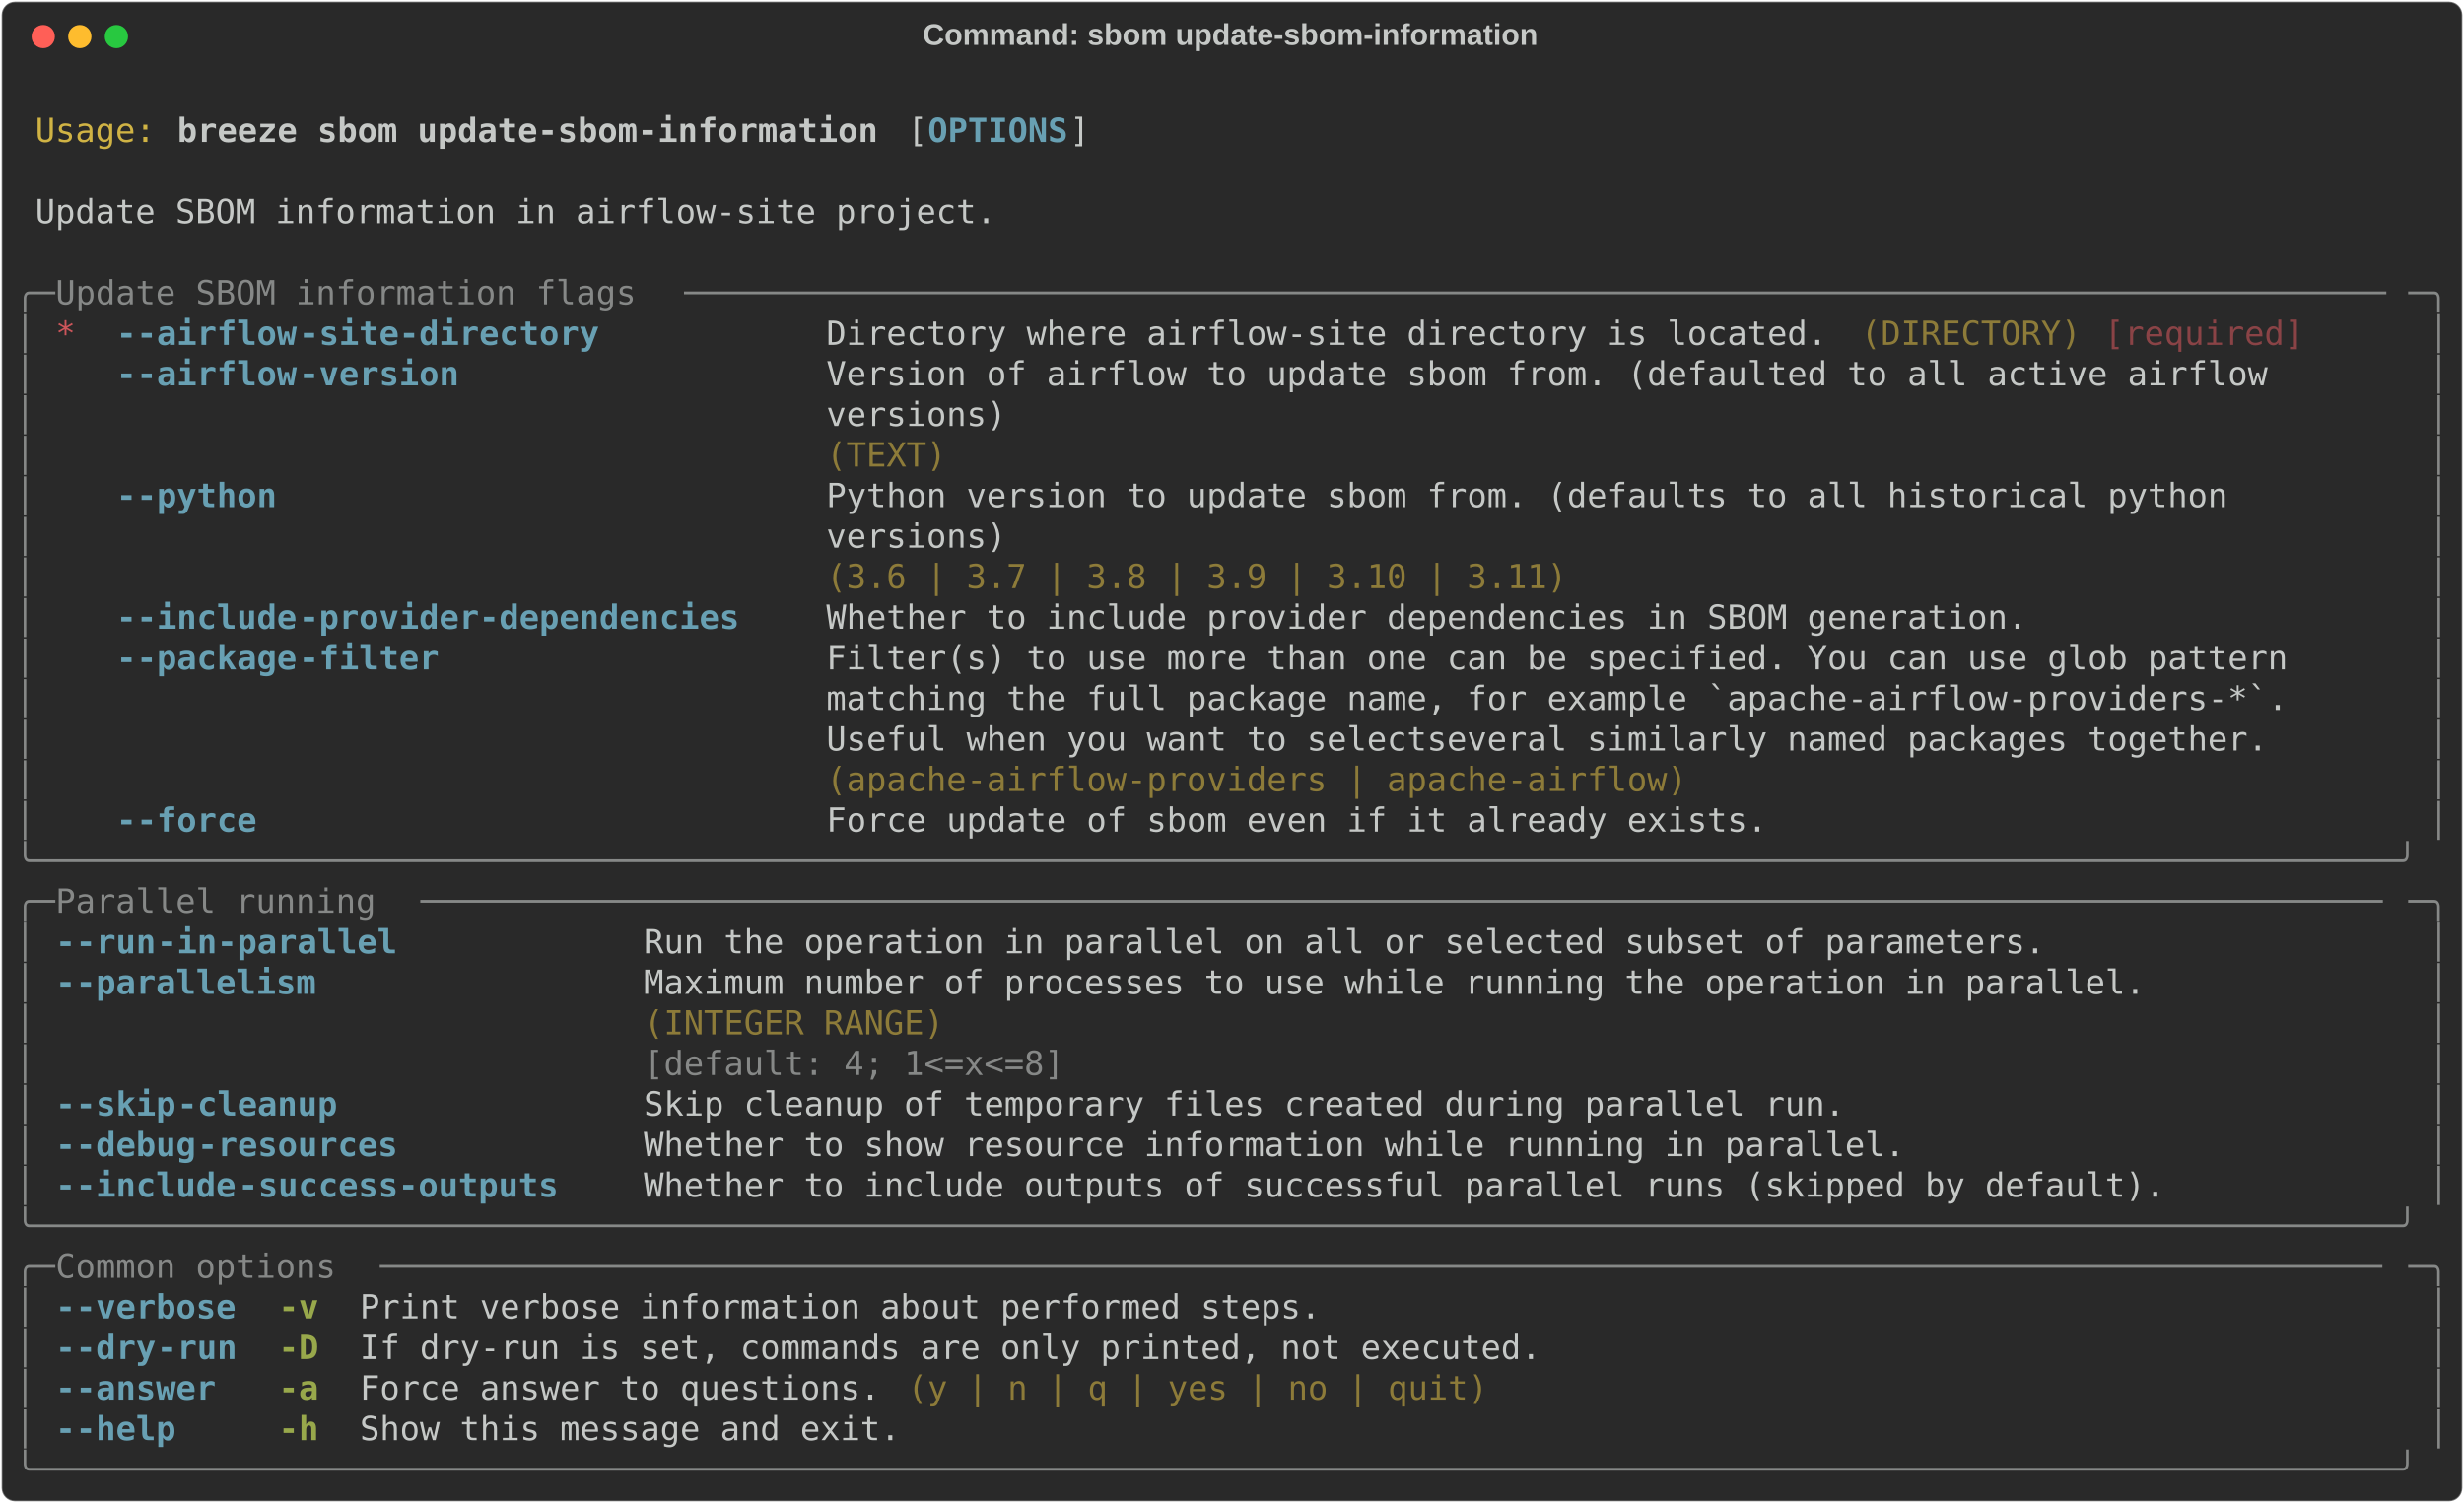
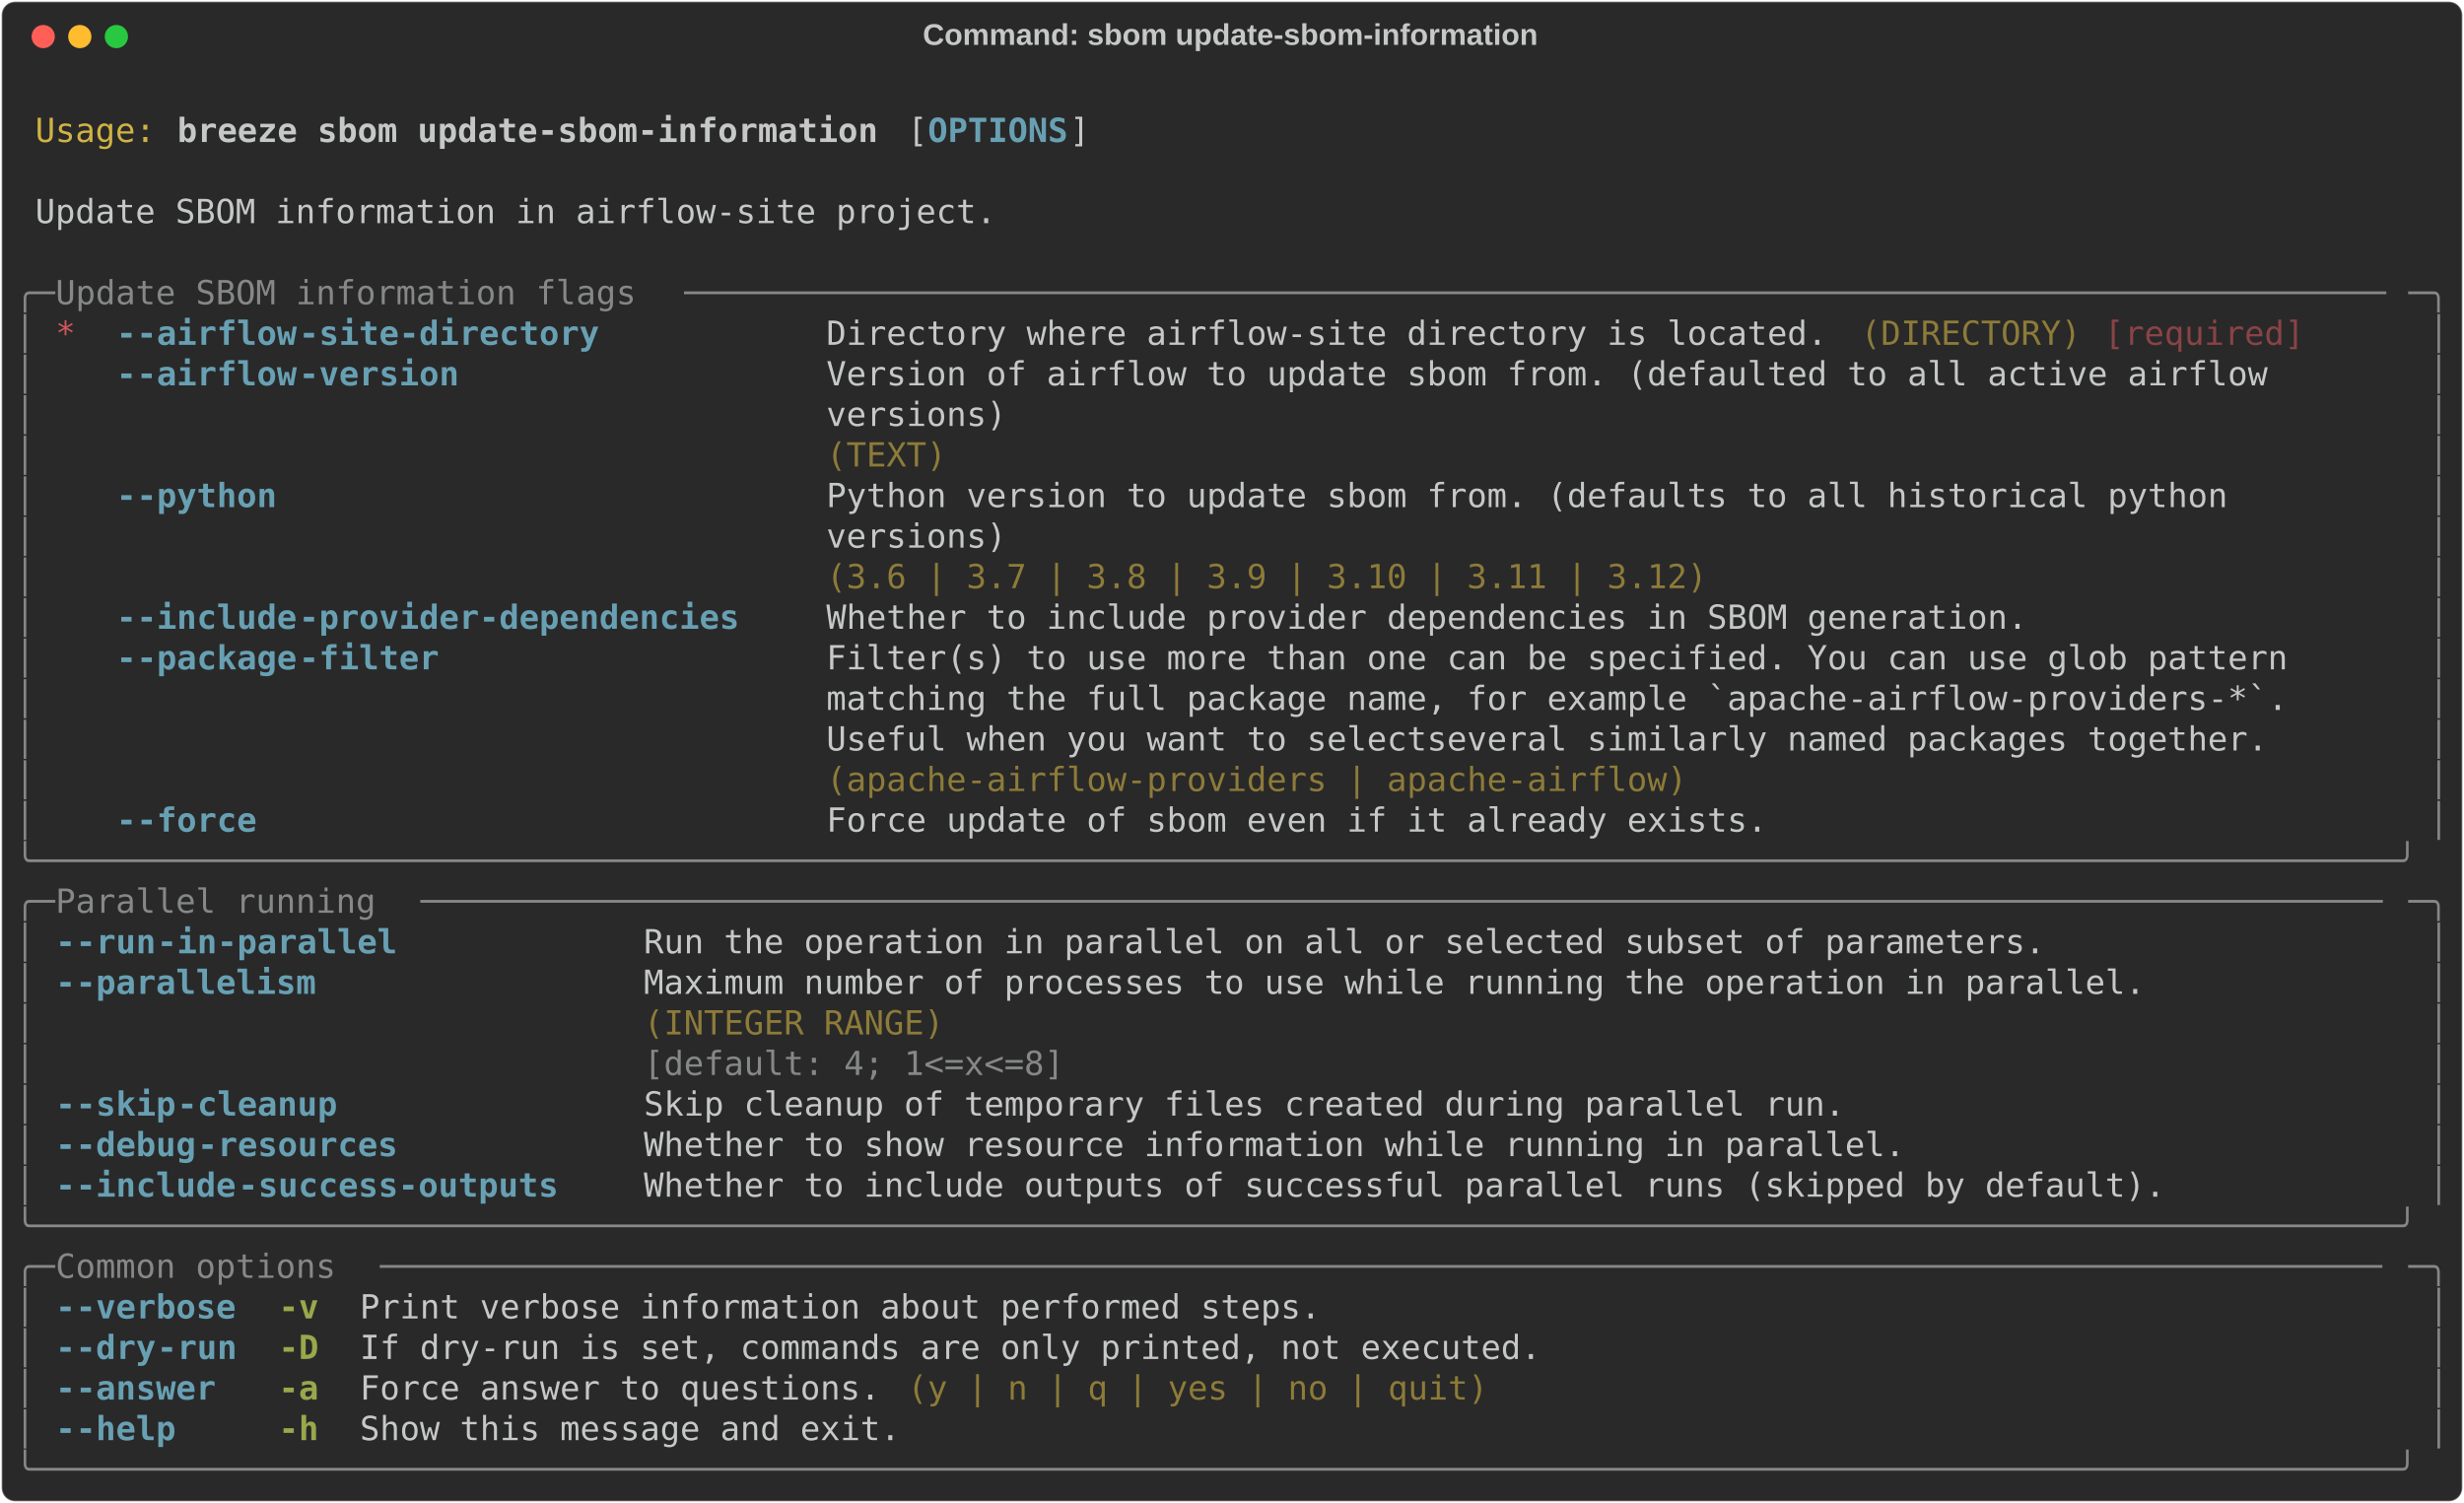
<svg xmlns="http://www.w3.org/2000/svg" class="rich-terminal" viewBox="0 0 1482 904.0">
  <style>

    @font-face {
        font-family: "Fira Code";
        src: local("FiraCode-Regular"),
                url("https://cdnjs.cloudflare.com/ajax/libs/firacode/6.2.0/woff2/FiraCode-Regular.woff2") format("woff2"),
                url("https://cdnjs.cloudflare.com/ajax/libs/firacode/6.2.0/woff/FiraCode-Regular.woff") format("woff");
        font-style: normal;
        font-weight: 400;
    }
    @font-face {
        font-family: "Fira Code";
        src: local("FiraCode-Bold"),
                url("https://cdnjs.cloudflare.com/ajax/libs/firacode/6.2.0/woff2/FiraCode-Bold.woff2") format("woff2"),
                url("https://cdnjs.cloudflare.com/ajax/libs/firacode/6.2.0/woff/FiraCode-Bold.woff") format("woff");
        font-style: bold;
        font-weight: 700;
    }

    .breeze-sbom-update-sbom-information-matrix {
        font-family: Fira Code, monospace;
        font-size: 20px;
        line-height: 24.4px;
        font-variant-east-asian: full-width;
    }

    .breeze-sbom-update-sbom-information-title {
        font-size: 18px;
        font-weight: bold;
        font-family: arial;
    }

    .breeze-sbom-update-sbom-information-r1 { fill: #c5c8c6 }
.breeze-sbom-update-sbom-information-r2 { fill: #d0b344 }
.breeze-sbom-update-sbom-information-r3 { fill: #c5c8c6;font-weight: bold }
.breeze-sbom-update-sbom-information-r4 { fill: #68a0b3;font-weight: bold }
.breeze-sbom-update-sbom-information-r5 { fill: #868887 }
.breeze-sbom-update-sbom-information-r6 { fill: #cc555a }
.breeze-sbom-update-sbom-information-r7 { fill: #8d7b39 }
.breeze-sbom-update-sbom-information-r8 { fill: #8a4346 }
.breeze-sbom-update-sbom-information-r9 { fill: #98a84b;font-weight: bold }
    </style>
  <defs>
    <clipPath id="breeze-sbom-update-sbom-information-clip-terminal">
      <rect x="0" y="0" width="1463.0" height="853.0" />
    </clipPath>
    <clipPath id="breeze-sbom-update-sbom-information-line-0">
      <rect x="0" y="1.5" width="1464" height="24.65" />
    </clipPath>
    <clipPath id="breeze-sbom-update-sbom-information-line-1">
      <rect x="0" y="25.9" width="1464" height="24.65" />
    </clipPath>
    <clipPath id="breeze-sbom-update-sbom-information-line-2">
      <rect x="0" y="50.3" width="1464" height="24.65" />
    </clipPath>
    <clipPath id="breeze-sbom-update-sbom-information-line-3">
      <rect x="0" y="74.7" width="1464" height="24.65" />
    </clipPath>
    <clipPath id="breeze-sbom-update-sbom-information-line-4">
      <rect x="0" y="99.1" width="1464" height="24.65" />
    </clipPath>
    <clipPath id="breeze-sbom-update-sbom-information-line-5">
      <rect x="0" y="123.5" width="1464" height="24.65" />
    </clipPath>
    <clipPath id="breeze-sbom-update-sbom-information-line-6">
      <rect x="0" y="147.9" width="1464" height="24.65" />
    </clipPath>
    <clipPath id="breeze-sbom-update-sbom-information-line-7">
      <rect x="0" y="172.3" width="1464" height="24.65" />
    </clipPath>
    <clipPath id="breeze-sbom-update-sbom-information-line-8">
      <rect x="0" y="196.7" width="1464" height="24.65" />
    </clipPath>
    <clipPath id="breeze-sbom-update-sbom-information-line-9">
      <rect x="0" y="221.1" width="1464" height="24.65" />
    </clipPath>
    <clipPath id="breeze-sbom-update-sbom-information-line-10">
      <rect x="0" y="245.5" width="1464" height="24.65" />
    </clipPath>
    <clipPath id="breeze-sbom-update-sbom-information-line-11">
      <rect x="0" y="269.9" width="1464" height="24.65" />
    </clipPath>
    <clipPath id="breeze-sbom-update-sbom-information-line-12">
      <rect x="0" y="294.3" width="1464" height="24.65" />
    </clipPath>
    <clipPath id="breeze-sbom-update-sbom-information-line-13">
      <rect x="0" y="318.7" width="1464" height="24.65" />
    </clipPath>
    <clipPath id="breeze-sbom-update-sbom-information-line-14">
      <rect x="0" y="343.1" width="1464" height="24.65" />
    </clipPath>
    <clipPath id="breeze-sbom-update-sbom-information-line-15">
      <rect x="0" y="367.5" width="1464" height="24.65" />
    </clipPath>
    <clipPath id="breeze-sbom-update-sbom-information-line-16">
      <rect x="0" y="391.9" width="1464" height="24.65" />
    </clipPath>
    <clipPath id="breeze-sbom-update-sbom-information-line-17">
      <rect x="0" y="416.3" width="1464" height="24.65" />
    </clipPath>
    <clipPath id="breeze-sbom-update-sbom-information-line-18">
      <rect x="0" y="440.7" width="1464" height="24.65" />
    </clipPath>
    <clipPath id="breeze-sbom-update-sbom-information-line-19">
      <rect x="0" y="465.1" width="1464" height="24.65" />
    </clipPath>
    <clipPath id="breeze-sbom-update-sbom-information-line-20">
      <rect x="0" y="489.5" width="1464" height="24.65" />
    </clipPath>
    <clipPath id="breeze-sbom-update-sbom-information-line-21">
      <rect x="0" y="513.9" width="1464" height="24.65" />
    </clipPath>
    <clipPath id="breeze-sbom-update-sbom-information-line-22">
      <rect x="0" y="538.3" width="1464" height="24.65" />
    </clipPath>
    <clipPath id="breeze-sbom-update-sbom-information-line-23">
      <rect x="0" y="562.7" width="1464" height="24.65" />
    </clipPath>
    <clipPath id="breeze-sbom-update-sbom-information-line-24">
      <rect x="0" y="587.1" width="1464" height="24.65" />
    </clipPath>
    <clipPath id="breeze-sbom-update-sbom-information-line-25">
      <rect x="0" y="611.5" width="1464" height="24.65" />
    </clipPath>
    <clipPath id="breeze-sbom-update-sbom-information-line-26">
      <rect x="0" y="635.9" width="1464" height="24.65" />
    </clipPath>
    <clipPath id="breeze-sbom-update-sbom-information-line-27">
      <rect x="0" y="660.3" width="1464" height="24.65" />
    </clipPath>
    <clipPath id="breeze-sbom-update-sbom-information-line-28">
      <rect x="0" y="684.7" width="1464" height="24.65" />
    </clipPath>
    <clipPath id="breeze-sbom-update-sbom-information-line-29">
      <rect x="0" y="709.1" width="1464" height="24.65" />
    </clipPath>
    <clipPath id="breeze-sbom-update-sbom-information-line-30">
      <rect x="0" y="733.5" width="1464" height="24.65" />
    </clipPath>
    <clipPath id="breeze-sbom-update-sbom-information-line-31">
      <rect x="0" y="757.9" width="1464" height="24.65" />
    </clipPath>
    <clipPath id="breeze-sbom-update-sbom-information-line-32">
      <rect x="0" y="782.3" width="1464" height="24.65" />
    </clipPath>
    <clipPath id="breeze-sbom-update-sbom-information-line-33">
      <rect x="0" y="806.7" width="1464" height="24.65" />
    </clipPath>
  </defs>
  <rect fill="#292929" stroke="rgba(255,255,255,0.35)" stroke-width="1" x="1" y="1" width="1480" height="902" rx="8" />
  <text class="breeze-sbom-update-sbom-information-title" fill="#c5c8c6" text-anchor="middle" x="740" y="27">Command: sbom update-sbom-information</text>
  <g transform="translate(26,22)">
    <circle cx="0" cy="0" r="7" fill="#ff5f57" />
    <circle cx="22" cy="0" r="7" fill="#febc2e" />
    <circle cx="44" cy="0" r="7" fill="#28c840" />
  </g>
  <g transform="translate(9, 41)" clip-path="url(#breeze-sbom-update-sbom-information-clip-terminal)">
    <g class="breeze-sbom-update-sbom-information-matrix">
      <text class="breeze-sbom-update-sbom-information-r1" x="1464" y="20" textLength="12.2" clip-path="url(#breeze-sbom-update-sbom-information-line-0)">
</text>
      <text class="breeze-sbom-update-sbom-information-r2" x="12.2" y="44.4" textLength="73.2" clip-path="url(#breeze-sbom-update-sbom-information-line-1)">Usage:</text>
      <text class="breeze-sbom-update-sbom-information-r3" x="97.6" y="44.4" textLength="427" clip-path="url(#breeze-sbom-update-sbom-information-line-1)">breeze sbom update-sbom-information</text>
      <text class="breeze-sbom-update-sbom-information-r1" x="536.8" y="44.4" textLength="12.2" clip-path="url(#breeze-sbom-update-sbom-information-line-1)">[</text>
      <text class="breeze-sbom-update-sbom-information-r4" x="549" y="44.4" textLength="85.4" clip-path="url(#breeze-sbom-update-sbom-information-line-1)">OPTIONS</text>
      <text class="breeze-sbom-update-sbom-information-r1" x="634.4" y="44.4" textLength="12.2" clip-path="url(#breeze-sbom-update-sbom-information-line-1)">]</text>
      <text class="breeze-sbom-update-sbom-information-r1" x="1464" y="44.4" textLength="12.2" clip-path="url(#breeze-sbom-update-sbom-information-line-1)">
</text>
      <text class="breeze-sbom-update-sbom-information-r1" x="1464" y="68.8" textLength="12.2" clip-path="url(#breeze-sbom-update-sbom-information-line-2)">
</text>
      <text class="breeze-sbom-update-sbom-information-r1" x="12.2" y="93.2" textLength="585.6" clip-path="url(#breeze-sbom-update-sbom-information-line-3)">Update SBOM information in airflow-site project.</text>
      <text class="breeze-sbom-update-sbom-information-r1" x="1464" y="93.2" textLength="12.2" clip-path="url(#breeze-sbom-update-sbom-information-line-3)">
</text>
      <text class="breeze-sbom-update-sbom-information-r1" x="1464" y="117.6" textLength="12.2" clip-path="url(#breeze-sbom-update-sbom-information-line-4)">
</text>
      <text class="breeze-sbom-update-sbom-information-r5" x="0" y="142" textLength="24.4" clip-path="url(#breeze-sbom-update-sbom-information-line-5)">╭─</text>
      <text class="breeze-sbom-update-sbom-information-r5" x="24.4" y="142" textLength="378.2" clip-path="url(#breeze-sbom-update-sbom-information-line-5)"> Update SBOM information flags </text>
      <text class="breeze-sbom-update-sbom-information-r5" x="402.6" y="142" textLength="1037" clip-path="url(#breeze-sbom-update-sbom-information-line-5)">─────────────────────────────────────────────────────────────────────────────────────</text>
      <text class="breeze-sbom-update-sbom-information-r5" x="1439.6" y="142" textLength="24.4" clip-path="url(#breeze-sbom-update-sbom-information-line-5)">─╮</text>
      <text class="breeze-sbom-update-sbom-information-r1" x="1464" y="142" textLength="12.2" clip-path="url(#breeze-sbom-update-sbom-information-line-5)">
</text>
      <text class="breeze-sbom-update-sbom-information-r5" x="0" y="166.4" textLength="12.2" clip-path="url(#breeze-sbom-update-sbom-information-line-6)">│</text>
      <text class="breeze-sbom-update-sbom-information-r6" x="24.4" y="166.4" textLength="12.2" clip-path="url(#breeze-sbom-update-sbom-information-line-6)">*</text>
      <text class="breeze-sbom-update-sbom-information-r4" x="61" y="166.4" textLength="12.2" clip-path="url(#breeze-sbom-update-sbom-information-line-6)">-</text>
      <text class="breeze-sbom-update-sbom-information-r4" x="73.2" y="166.4" textLength="97.6" clip-path="url(#breeze-sbom-update-sbom-information-line-6)">-airflow</text>
      <text class="breeze-sbom-update-sbom-information-r4" x="170.8" y="166.4" textLength="183" clip-path="url(#breeze-sbom-update-sbom-information-line-6)">-site-directory</text>
      <text class="breeze-sbom-update-sbom-information-r1" x="488" y="166.4" textLength="610" clip-path="url(#breeze-sbom-update-sbom-information-line-6)">Directory where airflow-site directory is located.</text>
      <text class="breeze-sbom-update-sbom-information-r7" x="1110.2" y="166.4" textLength="134.2" clip-path="url(#breeze-sbom-update-sbom-information-line-6)">(DIRECTORY)</text>
      <text class="breeze-sbom-update-sbom-information-r8" x="1256.6" y="166.4" textLength="122" clip-path="url(#breeze-sbom-update-sbom-information-line-6)">[required]</text>
      <text class="breeze-sbom-update-sbom-information-r5" x="1451.8" y="166.4" textLength="12.2" clip-path="url(#breeze-sbom-update-sbom-information-line-6)">│</text>
      <text class="breeze-sbom-update-sbom-information-r1" x="1464" y="166.4" textLength="12.2" clip-path="url(#breeze-sbom-update-sbom-information-line-6)">
</text>
      <text class="breeze-sbom-update-sbom-information-r5" x="0" y="190.8" textLength="12.2" clip-path="url(#breeze-sbom-update-sbom-information-line-7)">│</text>
      <text class="breeze-sbom-update-sbom-information-r4" x="61" y="190.8" textLength="12.2" clip-path="url(#breeze-sbom-update-sbom-information-line-7)">-</text>
      <text class="breeze-sbom-update-sbom-information-r4" x="73.2" y="190.8" textLength="97.6" clip-path="url(#breeze-sbom-update-sbom-information-line-7)">-airflow</text>
      <text class="breeze-sbom-update-sbom-information-r4" x="170.8" y="190.8" textLength="97.6" clip-path="url(#breeze-sbom-update-sbom-information-line-7)">-version</text>
      <text class="breeze-sbom-update-sbom-information-r1" x="488" y="190.8" textLength="951.6" clip-path="url(#breeze-sbom-update-sbom-information-line-7)">Version of airflow to update sbom from. (defaulted to all active airflow      </text>
      <text class="breeze-sbom-update-sbom-information-r5" x="1451.8" y="190.8" textLength="12.2" clip-path="url(#breeze-sbom-update-sbom-information-line-7)">│</text>
      <text class="breeze-sbom-update-sbom-information-r1" x="1464" y="190.8" textLength="12.2" clip-path="url(#breeze-sbom-update-sbom-information-line-7)">
</text>
      <text class="breeze-sbom-update-sbom-information-r5" x="0" y="215.2" textLength="12.2" clip-path="url(#breeze-sbom-update-sbom-information-line-8)">│</text>
      <text class="breeze-sbom-update-sbom-information-r1" x="488" y="215.2" textLength="951.6" clip-path="url(#breeze-sbom-update-sbom-information-line-8)">versions)                                                                     </text>
      <text class="breeze-sbom-update-sbom-information-r5" x="1451.8" y="215.2" textLength="12.2" clip-path="url(#breeze-sbom-update-sbom-information-line-8)">│</text>
      <text class="breeze-sbom-update-sbom-information-r1" x="1464" y="215.2" textLength="12.2" clip-path="url(#breeze-sbom-update-sbom-information-line-8)">
</text>
      <text class="breeze-sbom-update-sbom-information-r5" x="0" y="239.6" textLength="12.2" clip-path="url(#breeze-sbom-update-sbom-information-line-9)">│</text>
      <text class="breeze-sbom-update-sbom-information-r7" x="488" y="239.6" textLength="951.6" clip-path="url(#breeze-sbom-update-sbom-information-line-9)">(TEXT)                                                                        </text>
      <text class="breeze-sbom-update-sbom-information-r5" x="1451.8" y="239.6" textLength="12.2" clip-path="url(#breeze-sbom-update-sbom-information-line-9)">│</text>
      <text class="breeze-sbom-update-sbom-information-r1" x="1464" y="239.6" textLength="12.2" clip-path="url(#breeze-sbom-update-sbom-information-line-9)">
</text>
      <text class="breeze-sbom-update-sbom-information-r5" x="0" y="264" textLength="12.2" clip-path="url(#breeze-sbom-update-sbom-information-line-10)">│</text>
      <text class="breeze-sbom-update-sbom-information-r4" x="61" y="264" textLength="12.2" clip-path="url(#breeze-sbom-update-sbom-information-line-10)">-</text>
      <text class="breeze-sbom-update-sbom-information-r4" x="73.2" y="264" textLength="85.4" clip-path="url(#breeze-sbom-update-sbom-information-line-10)">-python</text>
      <text class="breeze-sbom-update-sbom-information-r1" x="488" y="264" textLength="951.6" clip-path="url(#breeze-sbom-update-sbom-information-line-10)">Python version to update sbom from. (defaults to all historical python        </text>
      <text class="breeze-sbom-update-sbom-information-r5" x="1451.8" y="264" textLength="12.2" clip-path="url(#breeze-sbom-update-sbom-information-line-10)">│</text>
      <text class="breeze-sbom-update-sbom-information-r1" x="1464" y="264" textLength="12.2" clip-path="url(#breeze-sbom-update-sbom-information-line-10)">
</text>
      <text class="breeze-sbom-update-sbom-information-r5" x="0" y="288.4" textLength="12.2" clip-path="url(#breeze-sbom-update-sbom-information-line-11)">│</text>
      <text class="breeze-sbom-update-sbom-information-r1" x="488" y="288.4" textLength="951.6" clip-path="url(#breeze-sbom-update-sbom-information-line-11)">versions)                                                                     </text>
      <text class="breeze-sbom-update-sbom-information-r5" x="1451.8" y="288.4" textLength="12.2" clip-path="url(#breeze-sbom-update-sbom-information-line-11)">│</text>
      <text class="breeze-sbom-update-sbom-information-r1" x="1464" y="288.4" textLength="12.2" clip-path="url(#breeze-sbom-update-sbom-information-line-11)">
</text>
      <text class="breeze-sbom-update-sbom-information-r5" x="0" y="312.8" textLength="12.2" clip-path="url(#breeze-sbom-update-sbom-information-line-12)">│</text>
-       <text class="breeze-sbom-update-sbom-information-r7" x="488" y="312.8" textLength="951.6" clip-path="url(#breeze-sbom-update-sbom-information-line-12)">(3.6 | 3.7 | 3.8 | 3.9 | 3.10 | 3.11)                                         </text>
+       <text class="breeze-sbom-update-sbom-information-r7" x="488" y="312.8" textLength="951.6" clip-path="url(#breeze-sbom-update-sbom-information-line-12)">(3.6 | 3.7 | 3.8 | 3.9 | 3.10 | 3.11 | 3.12)                                  </text>
      <text class="breeze-sbom-update-sbom-information-r5" x="1451.8" y="312.8" textLength="12.2" clip-path="url(#breeze-sbom-update-sbom-information-line-12)">│</text>
      <text class="breeze-sbom-update-sbom-information-r1" x="1464" y="312.8" textLength="12.2" clip-path="url(#breeze-sbom-update-sbom-information-line-12)">
</text>
      <text class="breeze-sbom-update-sbom-information-r5" x="0" y="337.2" textLength="12.2" clip-path="url(#breeze-sbom-update-sbom-information-line-13)">│</text>
      <text class="breeze-sbom-update-sbom-information-r4" x="61" y="337.2" textLength="12.2" clip-path="url(#breeze-sbom-update-sbom-information-line-13)">-</text>
      <text class="breeze-sbom-update-sbom-information-r4" x="73.2" y="337.2" textLength="97.6" clip-path="url(#breeze-sbom-update-sbom-information-line-13)">-include</text>
      <text class="breeze-sbom-update-sbom-information-r4" x="170.8" y="337.2" textLength="268.4" clip-path="url(#breeze-sbom-update-sbom-information-line-13)">-provider-dependencies</text>
      <text class="breeze-sbom-update-sbom-information-r1" x="488" y="337.2" textLength="732" clip-path="url(#breeze-sbom-update-sbom-information-line-13)">Whether to include provider dependencies in SBOM generation.</text>
      <text class="breeze-sbom-update-sbom-information-r5" x="1451.8" y="337.2" textLength="12.2" clip-path="url(#breeze-sbom-update-sbom-information-line-13)">│</text>
      <text class="breeze-sbom-update-sbom-information-r1" x="1464" y="337.2" textLength="12.2" clip-path="url(#breeze-sbom-update-sbom-information-line-13)">
</text>
      <text class="breeze-sbom-update-sbom-information-r5" x="0" y="361.6" textLength="12.2" clip-path="url(#breeze-sbom-update-sbom-information-line-14)">│</text>
      <text class="breeze-sbom-update-sbom-information-r4" x="61" y="361.6" textLength="12.2" clip-path="url(#breeze-sbom-update-sbom-information-line-14)">-</text>
      <text class="breeze-sbom-update-sbom-information-r4" x="73.2" y="361.6" textLength="97.6" clip-path="url(#breeze-sbom-update-sbom-information-line-14)">-package</text>
      <text class="breeze-sbom-update-sbom-information-r4" x="170.8" y="361.6" textLength="85.4" clip-path="url(#breeze-sbom-update-sbom-information-line-14)">-filter</text>
      <text class="breeze-sbom-update-sbom-information-r1" x="488" y="361.6" textLength="951.6" clip-path="url(#breeze-sbom-update-sbom-information-line-14)">Filter(s) to use more than one can be specified. You can use glob pattern     </text>
      <text class="breeze-sbom-update-sbom-information-r5" x="1451.8" y="361.6" textLength="12.2" clip-path="url(#breeze-sbom-update-sbom-information-line-14)">│</text>
      <text class="breeze-sbom-update-sbom-information-r1" x="1464" y="361.6" textLength="12.2" clip-path="url(#breeze-sbom-update-sbom-information-line-14)">
</text>
      <text class="breeze-sbom-update-sbom-information-r5" x="0" y="386" textLength="12.2" clip-path="url(#breeze-sbom-update-sbom-information-line-15)">│</text>
      <text class="breeze-sbom-update-sbom-information-r1" x="488" y="386" textLength="951.6" clip-path="url(#breeze-sbom-update-sbom-information-line-15)">matching the full package name, for example `apache-airflow-providers-*`.     </text>
      <text class="breeze-sbom-update-sbom-information-r5" x="1451.8" y="386" textLength="12.2" clip-path="url(#breeze-sbom-update-sbom-information-line-15)">│</text>
      <text class="breeze-sbom-update-sbom-information-r1" x="1464" y="386" textLength="12.2" clip-path="url(#breeze-sbom-update-sbom-information-line-15)">
</text>
      <text class="breeze-sbom-update-sbom-information-r5" x="0" y="410.4" textLength="12.2" clip-path="url(#breeze-sbom-update-sbom-information-line-16)">│</text>
      <text class="breeze-sbom-update-sbom-information-r1" x="488" y="410.4" textLength="951.6" clip-path="url(#breeze-sbom-update-sbom-information-line-16)">Useful when you want to selectseveral similarly named packages together.      </text>
      <text class="breeze-sbom-update-sbom-information-r5" x="1451.8" y="410.4" textLength="12.2" clip-path="url(#breeze-sbom-update-sbom-information-line-16)">│</text>
      <text class="breeze-sbom-update-sbom-information-r1" x="1464" y="410.4" textLength="12.2" clip-path="url(#breeze-sbom-update-sbom-information-line-16)">
</text>
      <text class="breeze-sbom-update-sbom-information-r5" x="0" y="434.8" textLength="12.2" clip-path="url(#breeze-sbom-update-sbom-information-line-17)">│</text>
      <text class="breeze-sbom-update-sbom-information-r7" x="488" y="434.8" textLength="951.6" clip-path="url(#breeze-sbom-update-sbom-information-line-17)">(apache-airflow-providers | apache-airflow)                                   </text>
      <text class="breeze-sbom-update-sbom-information-r5" x="1451.8" y="434.8" textLength="12.2" clip-path="url(#breeze-sbom-update-sbom-information-line-17)">│</text>
      <text class="breeze-sbom-update-sbom-information-r1" x="1464" y="434.8" textLength="12.2" clip-path="url(#breeze-sbom-update-sbom-information-line-17)">
</text>
      <text class="breeze-sbom-update-sbom-information-r5" x="0" y="459.2" textLength="12.2" clip-path="url(#breeze-sbom-update-sbom-information-line-18)">│</text>
      <text class="breeze-sbom-update-sbom-information-r4" x="61" y="459.2" textLength="12.2" clip-path="url(#breeze-sbom-update-sbom-information-line-18)">-</text>
      <text class="breeze-sbom-update-sbom-information-r4" x="73.2" y="459.2" textLength="73.2" clip-path="url(#breeze-sbom-update-sbom-information-line-18)">-force</text>
      <text class="breeze-sbom-update-sbom-information-r1" x="488" y="459.2" textLength="573.4" clip-path="url(#breeze-sbom-update-sbom-information-line-18)">Force update of sbom even if it already exists.</text>
      <text class="breeze-sbom-update-sbom-information-r5" x="1451.8" y="459.2" textLength="12.2" clip-path="url(#breeze-sbom-update-sbom-information-line-18)">│</text>
      <text class="breeze-sbom-update-sbom-information-r1" x="1464" y="459.2" textLength="12.2" clip-path="url(#breeze-sbom-update-sbom-information-line-18)">
</text>
      <text class="breeze-sbom-update-sbom-information-r5" x="0" y="483.6" textLength="1464" clip-path="url(#breeze-sbom-update-sbom-information-line-19)">╰──────────────────────────────────────────────────────────────────────────────────────────────────────────────────────╯</text>
      <text class="breeze-sbom-update-sbom-information-r1" x="1464" y="483.6" textLength="12.2" clip-path="url(#breeze-sbom-update-sbom-information-line-19)">
</text>
      <text class="breeze-sbom-update-sbom-information-r5" x="0" y="508" textLength="24.4" clip-path="url(#breeze-sbom-update-sbom-information-line-20)">╭─</text>
      <text class="breeze-sbom-update-sbom-information-r5" x="24.4" y="508" textLength="219.6" clip-path="url(#breeze-sbom-update-sbom-information-line-20)"> Parallel running </text>
      <text class="breeze-sbom-update-sbom-information-r5" x="244" y="508" textLength="1195.6" clip-path="url(#breeze-sbom-update-sbom-information-line-20)">──────────────────────────────────────────────────────────────────────────────────────────────────</text>
      <text class="breeze-sbom-update-sbom-information-r5" x="1439.6" y="508" textLength="24.4" clip-path="url(#breeze-sbom-update-sbom-information-line-20)">─╮</text>
      <text class="breeze-sbom-update-sbom-information-r1" x="1464" y="508" textLength="12.2" clip-path="url(#breeze-sbom-update-sbom-information-line-20)">
</text>
      <text class="breeze-sbom-update-sbom-information-r5" x="0" y="532.4" textLength="12.2" clip-path="url(#breeze-sbom-update-sbom-information-line-21)">│</text>
      <text class="breeze-sbom-update-sbom-information-r4" x="24.4" y="532.4" textLength="12.2" clip-path="url(#breeze-sbom-update-sbom-information-line-21)">-</text>
      <text class="breeze-sbom-update-sbom-information-r4" x="36.6" y="532.4" textLength="48.8" clip-path="url(#breeze-sbom-update-sbom-information-line-21)">-run</text>
      <text class="breeze-sbom-update-sbom-information-r4" x="85.4" y="532.4" textLength="146.4" clip-path="url(#breeze-sbom-update-sbom-information-line-21)">-in-parallel</text>
      <text class="breeze-sbom-update-sbom-information-r1" x="378.2" y="532.4" textLength="854" clip-path="url(#breeze-sbom-update-sbom-information-line-21)">Run the operation in parallel on all or selected subset of parameters.</text>
      <text class="breeze-sbom-update-sbom-information-r5" x="1451.8" y="532.4" textLength="12.2" clip-path="url(#breeze-sbom-update-sbom-information-line-21)">│</text>
      <text class="breeze-sbom-update-sbom-information-r1" x="1464" y="532.4" textLength="12.2" clip-path="url(#breeze-sbom-update-sbom-information-line-21)">
</text>
      <text class="breeze-sbom-update-sbom-information-r5" x="0" y="556.8" textLength="12.2" clip-path="url(#breeze-sbom-update-sbom-information-line-22)">│</text>
      <text class="breeze-sbom-update-sbom-information-r4" x="24.4" y="556.8" textLength="12.2" clip-path="url(#breeze-sbom-update-sbom-information-line-22)">-</text>
      <text class="breeze-sbom-update-sbom-information-r4" x="36.6" y="556.8" textLength="146.4" clip-path="url(#breeze-sbom-update-sbom-information-line-22)">-parallelism</text>
      <text class="breeze-sbom-update-sbom-information-r1" x="378.2" y="556.8" textLength="915" clip-path="url(#breeze-sbom-update-sbom-information-line-22)">Maximum number of processes to use while running the operation in parallel.</text>
      <text class="breeze-sbom-update-sbom-information-r5" x="1451.8" y="556.8" textLength="12.2" clip-path="url(#breeze-sbom-update-sbom-information-line-22)">│</text>
      <text class="breeze-sbom-update-sbom-information-r1" x="1464" y="556.8" textLength="12.2" clip-path="url(#breeze-sbom-update-sbom-information-line-22)">
</text>
      <text class="breeze-sbom-update-sbom-information-r5" x="0" y="581.2" textLength="12.2" clip-path="url(#breeze-sbom-update-sbom-information-line-23)">│</text>
      <text class="breeze-sbom-update-sbom-information-r7" x="378.2" y="581.2" textLength="915" clip-path="url(#breeze-sbom-update-sbom-information-line-23)">(INTEGER RANGE)                                                            </text>
      <text class="breeze-sbom-update-sbom-information-r5" x="1451.8" y="581.2" textLength="12.2" clip-path="url(#breeze-sbom-update-sbom-information-line-23)">│</text>
      <text class="breeze-sbom-update-sbom-information-r1" x="1464" y="581.2" textLength="12.2" clip-path="url(#breeze-sbom-update-sbom-information-line-23)">
</text>
      <text class="breeze-sbom-update-sbom-information-r5" x="0" y="605.6" textLength="12.2" clip-path="url(#breeze-sbom-update-sbom-information-line-24)">│</text>
      <text class="breeze-sbom-update-sbom-information-r5" x="378.2" y="605.6" textLength="915" clip-path="url(#breeze-sbom-update-sbom-information-line-24)">[default: 4; 1&lt;=x&lt;=8]                                                      </text>
      <text class="breeze-sbom-update-sbom-information-r5" x="1451.8" y="605.6" textLength="12.2" clip-path="url(#breeze-sbom-update-sbom-information-line-24)">│</text>
      <text class="breeze-sbom-update-sbom-information-r1" x="1464" y="605.6" textLength="12.2" clip-path="url(#breeze-sbom-update-sbom-information-line-24)">
</text>
      <text class="breeze-sbom-update-sbom-information-r5" x="0" y="630" textLength="12.2" clip-path="url(#breeze-sbom-update-sbom-information-line-25)">│</text>
      <text class="breeze-sbom-update-sbom-information-r4" x="24.4" y="630" textLength="12.2" clip-path="url(#breeze-sbom-update-sbom-information-line-25)">-</text>
      <text class="breeze-sbom-update-sbom-information-r4" x="36.6" y="630" textLength="61" clip-path="url(#breeze-sbom-update-sbom-information-line-25)">-skip</text>
      <text class="breeze-sbom-update-sbom-information-r4" x="97.6" y="630" textLength="97.6" clip-path="url(#breeze-sbom-update-sbom-information-line-25)">-cleanup</text>
      <text class="breeze-sbom-update-sbom-information-r1" x="378.2" y="630" textLength="732" clip-path="url(#breeze-sbom-update-sbom-information-line-25)">Skip cleanup of temporary files created during parallel run.</text>
      <text class="breeze-sbom-update-sbom-information-r5" x="1451.8" y="630" textLength="12.2" clip-path="url(#breeze-sbom-update-sbom-information-line-25)">│</text>
      <text class="breeze-sbom-update-sbom-information-r1" x="1464" y="630" textLength="12.2" clip-path="url(#breeze-sbom-update-sbom-information-line-25)">
</text>
      <text class="breeze-sbom-update-sbom-information-r5" x="0" y="654.4" textLength="12.2" clip-path="url(#breeze-sbom-update-sbom-information-line-26)">│</text>
      <text class="breeze-sbom-update-sbom-information-r4" x="24.4" y="654.4" textLength="12.2" clip-path="url(#breeze-sbom-update-sbom-information-line-26)">-</text>
      <text class="breeze-sbom-update-sbom-information-r4" x="36.6" y="654.4" textLength="73.2" clip-path="url(#breeze-sbom-update-sbom-information-line-26)">-debug</text>
      <text class="breeze-sbom-update-sbom-information-r4" x="109.8" y="654.4" textLength="122" clip-path="url(#breeze-sbom-update-sbom-information-line-26)">-resources</text>
      <text class="breeze-sbom-update-sbom-information-r1" x="378.2" y="654.4" textLength="768.6" clip-path="url(#breeze-sbom-update-sbom-information-line-26)">Whether to show resource information while running in parallel.</text>
      <text class="breeze-sbom-update-sbom-information-r5" x="1451.8" y="654.4" textLength="12.2" clip-path="url(#breeze-sbom-update-sbom-information-line-26)">│</text>
      <text class="breeze-sbom-update-sbom-information-r1" x="1464" y="654.4" textLength="12.2" clip-path="url(#breeze-sbom-update-sbom-information-line-26)">
</text>
      <text class="breeze-sbom-update-sbom-information-r5" x="0" y="678.8" textLength="12.2" clip-path="url(#breeze-sbom-update-sbom-information-line-27)">│</text>
      <text class="breeze-sbom-update-sbom-information-r4" x="24.4" y="678.8" textLength="12.2" clip-path="url(#breeze-sbom-update-sbom-information-line-27)">-</text>
      <text class="breeze-sbom-update-sbom-information-r4" x="36.6" y="678.8" textLength="97.6" clip-path="url(#breeze-sbom-update-sbom-information-line-27)">-include</text>
      <text class="breeze-sbom-update-sbom-information-r4" x="134.2" y="678.8" textLength="195.2" clip-path="url(#breeze-sbom-update-sbom-information-line-27)">-success-outputs</text>
      <text class="breeze-sbom-update-sbom-information-r1" x="378.2" y="678.8" textLength="927.2" clip-path="url(#breeze-sbom-update-sbom-information-line-27)">Whether to include outputs of successful parallel runs (skipped by default).</text>
      <text class="breeze-sbom-update-sbom-information-r5" x="1451.8" y="678.8" textLength="12.2" clip-path="url(#breeze-sbom-update-sbom-information-line-27)">│</text>
      <text class="breeze-sbom-update-sbom-information-r1" x="1464" y="678.8" textLength="12.2" clip-path="url(#breeze-sbom-update-sbom-information-line-27)">
</text>
      <text class="breeze-sbom-update-sbom-information-r5" x="0" y="703.2" textLength="1464" clip-path="url(#breeze-sbom-update-sbom-information-line-28)">╰──────────────────────────────────────────────────────────────────────────────────────────────────────────────────────╯</text>
      <text class="breeze-sbom-update-sbom-information-r1" x="1464" y="703.2" textLength="12.2" clip-path="url(#breeze-sbom-update-sbom-information-line-28)">
</text>
      <text class="breeze-sbom-update-sbom-information-r5" x="0" y="727.6" textLength="24.4" clip-path="url(#breeze-sbom-update-sbom-information-line-29)">╭─</text>
      <text class="breeze-sbom-update-sbom-information-r5" x="24.4" y="727.6" textLength="195.2" clip-path="url(#breeze-sbom-update-sbom-information-line-29)"> Common options </text>
      <text class="breeze-sbom-update-sbom-information-r5" x="219.6" y="727.6" textLength="1220" clip-path="url(#breeze-sbom-update-sbom-information-line-29)">────────────────────────────────────────────────────────────────────────────────────────────────────</text>
      <text class="breeze-sbom-update-sbom-information-r5" x="1439.6" y="727.6" textLength="24.4" clip-path="url(#breeze-sbom-update-sbom-information-line-29)">─╮</text>
      <text class="breeze-sbom-update-sbom-information-r1" x="1464" y="727.6" textLength="12.2" clip-path="url(#breeze-sbom-update-sbom-information-line-29)">
</text>
      <text class="breeze-sbom-update-sbom-information-r5" x="0" y="752" textLength="12.2" clip-path="url(#breeze-sbom-update-sbom-information-line-30)">│</text>
      <text class="breeze-sbom-update-sbom-information-r4" x="24.4" y="752" textLength="12.2" clip-path="url(#breeze-sbom-update-sbom-information-line-30)">-</text>
      <text class="breeze-sbom-update-sbom-information-r4" x="36.6" y="752" textLength="97.6" clip-path="url(#breeze-sbom-update-sbom-information-line-30)">-verbose</text>
      <text class="breeze-sbom-update-sbom-information-r9" x="158.6" y="752" textLength="24.4" clip-path="url(#breeze-sbom-update-sbom-information-line-30)">-v</text>
      <text class="breeze-sbom-update-sbom-information-r1" x="207.4" y="752" textLength="585.6" clip-path="url(#breeze-sbom-update-sbom-information-line-30)">Print verbose information about performed steps.</text>
      <text class="breeze-sbom-update-sbom-information-r5" x="1451.8" y="752" textLength="12.2" clip-path="url(#breeze-sbom-update-sbom-information-line-30)">│</text>
      <text class="breeze-sbom-update-sbom-information-r1" x="1464" y="752" textLength="12.2" clip-path="url(#breeze-sbom-update-sbom-information-line-30)">
</text>
      <text class="breeze-sbom-update-sbom-information-r5" x="0" y="776.4" textLength="12.2" clip-path="url(#breeze-sbom-update-sbom-information-line-31)">│</text>
      <text class="breeze-sbom-update-sbom-information-r4" x="24.4" y="776.4" textLength="12.2" clip-path="url(#breeze-sbom-update-sbom-information-line-31)">-</text>
      <text class="breeze-sbom-update-sbom-information-r4" x="36.6" y="776.4" textLength="48.8" clip-path="url(#breeze-sbom-update-sbom-information-line-31)">-dry</text>
      <text class="breeze-sbom-update-sbom-information-r4" x="85.4" y="776.4" textLength="48.8" clip-path="url(#breeze-sbom-update-sbom-information-line-31)">-run</text>
      <text class="breeze-sbom-update-sbom-information-r9" x="158.6" y="776.4" textLength="24.4" clip-path="url(#breeze-sbom-update-sbom-information-line-31)">-D</text>
      <text class="breeze-sbom-update-sbom-information-r1" x="207.4" y="776.4" textLength="719.8" clip-path="url(#breeze-sbom-update-sbom-information-line-31)">If dry-run is set, commands are only printed, not executed.</text>
      <text class="breeze-sbom-update-sbom-information-r5" x="1451.8" y="776.4" textLength="12.2" clip-path="url(#breeze-sbom-update-sbom-information-line-31)">│</text>
      <text class="breeze-sbom-update-sbom-information-r1" x="1464" y="776.4" textLength="12.2" clip-path="url(#breeze-sbom-update-sbom-information-line-31)">
</text>
      <text class="breeze-sbom-update-sbom-information-r5" x="0" y="800.8" textLength="12.2" clip-path="url(#breeze-sbom-update-sbom-information-line-32)">│</text>
      <text class="breeze-sbom-update-sbom-information-r4" x="24.4" y="800.8" textLength="12.2" clip-path="url(#breeze-sbom-update-sbom-information-line-32)">-</text>
      <text class="breeze-sbom-update-sbom-information-r4" x="36.6" y="800.8" textLength="85.4" clip-path="url(#breeze-sbom-update-sbom-information-line-32)">-answer</text>
      <text class="breeze-sbom-update-sbom-information-r9" x="158.6" y="800.8" textLength="24.4" clip-path="url(#breeze-sbom-update-sbom-information-line-32)">-a</text>
      <text class="breeze-sbom-update-sbom-information-r1" x="207.4" y="800.8" textLength="317.2" clip-path="url(#breeze-sbom-update-sbom-information-line-32)">Force answer to questions.</text>
      <text class="breeze-sbom-update-sbom-information-r7" x="536.8" y="800.8" textLength="353.8" clip-path="url(#breeze-sbom-update-sbom-information-line-32)">(y | n | q | yes | no | quit)</text>
      <text class="breeze-sbom-update-sbom-information-r5" x="1451.8" y="800.8" textLength="12.2" clip-path="url(#breeze-sbom-update-sbom-information-line-32)">│</text>
      <text class="breeze-sbom-update-sbom-information-r1" x="1464" y="800.8" textLength="12.2" clip-path="url(#breeze-sbom-update-sbom-information-line-32)">
</text>
      <text class="breeze-sbom-update-sbom-information-r5" x="0" y="825.2" textLength="12.2" clip-path="url(#breeze-sbom-update-sbom-information-line-33)">│</text>
      <text class="breeze-sbom-update-sbom-information-r4" x="24.4" y="825.2" textLength="12.2" clip-path="url(#breeze-sbom-update-sbom-information-line-33)">-</text>
      <text class="breeze-sbom-update-sbom-information-r4" x="36.6" y="825.2" textLength="61" clip-path="url(#breeze-sbom-update-sbom-information-line-33)">-help</text>
      <text class="breeze-sbom-update-sbom-information-r9" x="158.6" y="825.2" textLength="24.4" clip-path="url(#breeze-sbom-update-sbom-information-line-33)">-h</text>
      <text class="breeze-sbom-update-sbom-information-r1" x="207.4" y="825.2" textLength="329.4" clip-path="url(#breeze-sbom-update-sbom-information-line-33)">Show this message and exit.</text>
      <text class="breeze-sbom-update-sbom-information-r5" x="1451.8" y="825.2" textLength="12.2" clip-path="url(#breeze-sbom-update-sbom-information-line-33)">│</text>
      <text class="breeze-sbom-update-sbom-information-r1" x="1464" y="825.2" textLength="12.2" clip-path="url(#breeze-sbom-update-sbom-information-line-33)">
</text>
      <text class="breeze-sbom-update-sbom-information-r5" x="0" y="849.6" textLength="1464" clip-path="url(#breeze-sbom-update-sbom-information-line-34)">╰──────────────────────────────────────────────────────────────────────────────────────────────────────────────────────╯</text>
      <text class="breeze-sbom-update-sbom-information-r1" x="1464" y="849.6" textLength="12.2" clip-path="url(#breeze-sbom-update-sbom-information-line-34)">
</text>
    </g>
  </g>
</svg>
